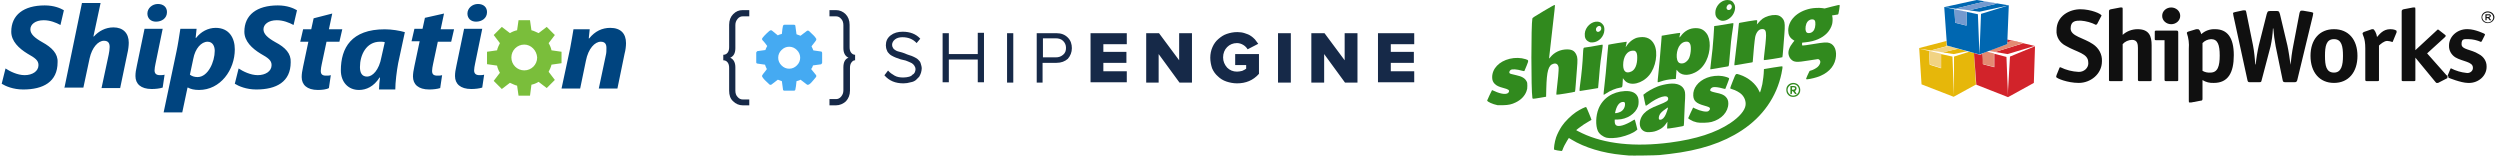
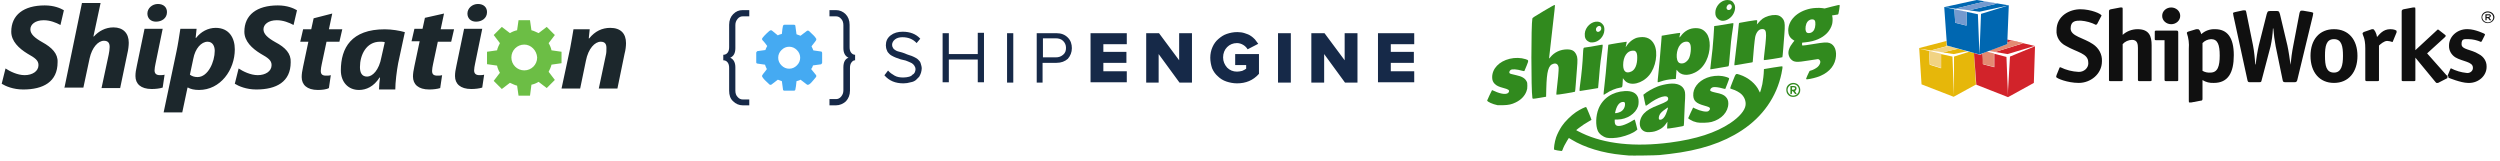
<svg xmlns="http://www.w3.org/2000/svg" width="100%" height="100%" viewBox="0 0 2825 181" version="1.1" xml:space="preserve" style="fill-rule:evenodd;clip-rule:evenodd;stroke-linejoin:round;stroke-miterlimit:2;">
  <g id="ShipStation" transform="matrix(4.26466,0,0,4.26466,-104.692,-126.482)">
    <g transform="matrix(1.26567,0,0,1.26567,25,2.8684)">
-       <path d="M13.1,39.7L16.8,21.8L20.7,21.8L19.2,28.8L19.3,28.8C20.3,27.7 21.7,26.9 23.4,26.9C25.4,26.9 26.6,28.1 26.6,30.1C26.6,30.7 26.5,31.6 26.3,32.4L24.8,39.6L20.9,39.6L22.4,32.6C22.5,32.1 22.6,31.5 22.6,31C22.6,30.2 22.3,29.7 21.4,29.7C20.2,29.7 18.9,31.1 18.4,33.4L17.1,39.5L13.1,39.5L13.1,39.7ZM33.9,44.7L36.6,31.9C36.9,30.5 37.2,28.5 37.4,27.2L40.8,27.2L40.6,29.1L40.7,29.1C41.7,27.8 43.2,27 44.8,27C47.6,27 48.8,29.1 48.8,31.5C48.8,35.8 45.8,40 41.3,40C40.3,40 39.5,39.8 39,39.5L38.9,39.5L37.8,44.7L33.9,44.7ZM39.4,36.8C39.8,37.1 40.3,37.3 41,37.3C43.2,37.3 44.6,34.1 44.6,31.8C44.6,30.9 44.2,29.9 43.1,29.9C41.8,29.9 40.5,31.3 40.1,33.5L39.4,36.8ZM69.2,24L68.5,27.3L71.3,27.3L70.7,29.9L68,29.9L67,34.6C66.9,35.1 66.8,35.6 66.8,36C66.8,36.7 67.1,37 67.9,37C68.2,37 68.6,37 68.9,36.9L68.5,39.6C68,39.9 67,40 66.2,40C63.9,40 62.8,38.9 62.8,37.3C62.8,36.7 62.9,36 63.1,35.1L64.2,29.9L62.5,29.9L63.1,27.3L64.8,27.3L65.3,25L69.2,24ZM79,39.7C79,39 79.1,38.2 79.2,37.4L79.1,37.4C77.9,39.3 76.3,40 74.8,40C72.5,40 71,38.3 71,35.9C71,31.2 73.2,27.3 80.2,27.3C81.7,27.3 83.4,27.6 84.4,27.9L83,34.4C82.7,36 82.4,38.4 82.4,39.9L79,39.9L79,39.7ZM80.2,30C79.9,29.9 79.6,29.9 79.2,29.9C76.3,29.9 75,32.7 75,35.2C75,36.4 75.4,37.2 76.5,37.2C77.6,37.2 79,35.9 79.5,33.1L80.2,30ZM92.6,24L91.9,27.3L94.7,27.3L94.1,29.9L91.3,29.9L90.3,34.6C90.2,35.1 90.1,35.6 90.1,36C90.1,36.7 90.4,37 91.2,37C91.5,37 91.9,37 92.2,36.9L91.8,39.6C91.2,39.8 90.3,39.9 89.5,39.9C87.2,39.9 86.1,38.8 86.1,37.2C86.1,36.6 86.2,35.9 86.4,35L87.5,29.8L85.8,29.8L86.4,27.2L88.1,27.2L88.6,24.9L92.6,24ZM117.2,39.7L119,31.3C119.3,29.8 119.5,28.4 119.7,27.3L123.1,27.3L122.9,29.2L123,29.2C124.2,27.7 125.7,27 127.4,27C129.6,27 130.7,28.2 130.7,30.2C130.7,30.8 130.6,31.7 130.4,32.4L128.9,39.7L125,39.7L126.5,32.6C126.6,32.2 126.6,31.7 126.6,31.2C126.6,30.4 126.3,29.9 125.4,29.9C124.2,29.9 122.8,31.3 122.3,33.9L121.1,39.7L117.2,39.7ZM32.3,25.7C33.5,25.7 34.6,25 34.6,23.7C34.6,22.7 33.9,22 32.7,22C31.5,22 30.5,22.9 30.5,24C30.5,25 31.2,25.7 32.3,25.7ZM33.7,27.2L29.9,27.2L28.3,34.9C28.1,35.8 28,36.4 28,37.1C28,38.7 29.1,39.8 31.4,39.8C32.2,39.8 33.1,39.7 33.7,39.5L34.1,36.8C33.8,36.9 33.4,36.9 33.1,36.9C32.3,36.9 32,36.5 32,35.9C32,35.5 32.1,35 32.2,34.5L33.7,27.2ZM99.3,25.7C100.5,25.7 101.6,25 101.6,23.7C101.6,22.7 100.9,22 99.7,22C98.5,22 97.5,22.9 97.5,24C97.5,25 98.2,25.7 99.3,25.7ZM100.6,27.2L96.8,27.2L95.2,34.9C95,35.8 94.9,36.4 94.9,37.1C94.9,38.7 96,39.8 98.3,39.8C99.1,39.8 100,39.7 100.6,39.5L101,36.8C100.7,36.9 100.3,36.9 100,36.9C99.2,36.9 98.9,36.5 98.9,35.9C98.9,35.5 99,35 99.1,34.5L100.6,27.2ZM8.5,30C6.9,29.1 6,28.3 6,27.3C6,26.3 7,25.4 8.8,25.4C10.1,25.4 11.4,25.9 12.3,26.4L13,23.4L13,23.3C12.3,22.9 11,22.3 9,22.3C4.6,22.3 2,24.3 2,27.8C2,29.8 3.6,31.3 5.4,32.4C7,33.3 7.7,33.8 7.7,34.8C7.7,36.1 6.4,36.9 4.8,36.9C3.3,36.9 1.7,36.1 0.8,35.5L0,38.7C0.8,39.2 2.4,39.9 4.5,39.9C8.7,39.9 11.7,38.3 11.7,34.2C11.8,32.4 10.5,31.1 8.5,30ZM57.3,30C55.7,29.1 54.8,28.3 54.8,27.3C54.8,26.3 55.8,25.4 57.6,25.4C58.9,25.4 60.2,25.9 61.1,26.4L61.8,23.4L61.8,23.3C61.1,22.9 59.8,22.3 57.8,22.3C53.4,22.3 50.8,24.3 50.8,27.8C50.8,29.8 52.4,31.3 54.2,32.4C55.8,33.3 56.5,33.8 56.5,34.8C56.5,36.1 55.2,36.9 53.6,36.9C52.1,36.9 50.5,36.1 49.6,35.5L48.8,38.7C49.6,39.2 51.2,39.9 53.3,39.9C57.5,39.9 60.5,38.3 60.5,34.2C60.6,32.4 59.4,31.1 57.3,30Z" style="fill:rgb(0,68,127);fill-rule:nonzero;" />
+       <path d="M13.1,39.7L16.8,21.8L20.7,21.8L19.2,28.8L19.3,28.8C20.3,27.7 21.7,26.9 23.4,26.9C25.4,26.9 26.6,28.1 26.6,30.1C26.6,30.7 26.5,31.6 26.3,32.4L24.8,39.6L20.9,39.6L22.4,32.6C22.5,32.1 22.6,31.5 22.6,31C22.6,30.2 22.3,29.7 21.4,29.7C20.2,29.7 18.9,31.1 18.4,33.4L17.1,39.5L13.1,39.5L13.1,39.7ZM33.9,44.7L36.6,31.9C36.9,30.5 37.2,28.5 37.4,27.2L40.8,27.2L40.6,29.1L40.7,29.1C41.7,27.8 43.2,27 44.8,27C47.6,27 48.8,29.1 48.8,31.5C48.8,35.8 45.8,40 41.3,40C40.3,40 39.5,39.8 39,39.5L38.9,39.5L37.8,44.7L33.9,44.7ZM39.4,36.8C39.8,37.1 40.3,37.3 41,37.3C43.2,37.3 44.6,34.1 44.6,31.8C44.6,30.9 44.2,29.9 43.1,29.9C41.8,29.9 40.5,31.3 40.1,33.5L39.4,36.8ZM69.2,24L68.5,27.3L71.3,27.3L70.7,29.9L68,29.9L67,34.6C66.9,35.1 66.8,35.6 66.8,36C66.8,36.7 67.1,37 67.9,37C68.2,37 68.6,37 68.9,36.9L68.5,39.6C68,39.9 67,40 66.2,40C63.9,40 62.8,38.9 62.8,37.3C62.8,36.7 62.9,36 63.1,35.1L64.2,29.9L62.5,29.9L63.1,27.3L64.8,27.3L65.3,25L69.2,24ZM79,39.7C79,39 79.1,38.2 79.2,37.4L79.1,37.4C77.9,39.3 76.3,40 74.8,40C72.5,40 71,38.3 71,35.9C71,31.2 73.2,27.3 80.2,27.3C81.7,27.3 83.4,27.6 84.4,27.9L83,34.4C82.7,36 82.4,38.4 82.4,39.9L79,39.9L79,39.7ZM80.2,30C79.9,29.9 79.6,29.9 79.2,29.9C76.3,29.9 75,32.7 75,35.2C75,36.4 75.4,37.2 76.5,37.2C77.6,37.2 79,35.9 79.5,33.1L80.2,30ZM92.6,24L91.9,27.3L94.7,27.3L94.1,29.9L91.3,29.9L90.3,34.6C90.2,35.1 90.1,35.6 90.1,36C90.1,36.7 90.4,37 91.2,37C91.5,37 91.9,37 92.2,36.9L91.8,39.6C91.2,39.8 90.3,39.9 89.5,39.9C87.2,39.9 86.1,38.8 86.1,37.2C86.1,36.6 86.2,35.9 86.4,35L87.5,29.8L85.8,29.8L86.4,27.2L88.1,27.2L88.6,24.9L92.6,24ZM117.2,39.7L119,31.3C119.3,29.8 119.5,28.4 119.7,27.3L123.1,27.3L122.9,29.2L123,29.2C124.2,27.7 125.7,27 127.4,27C129.6,27 130.7,28.2 130.7,30.2C130.7,30.8 130.6,31.7 130.4,32.4L128.9,39.7L125,39.7L126.5,32.6C126.6,32.2 126.6,31.7 126.6,31.2C126.6,30.4 126.3,29.9 125.4,29.9C124.2,29.9 122.8,31.3 122.3,33.9L121.1,39.7L117.2,39.7ZM32.3,25.7C33.5,25.7 34.6,25 34.6,23.7C34.6,22.7 33.9,22 32.7,22C31.5,22 30.5,22.9 30.5,24C30.5,25 31.2,25.7 32.3,25.7ZM33.7,27.2L29.9,27.2L28.3,34.9C28.1,35.8 28,36.4 28,37.1C28,38.7 29.1,39.8 31.4,39.8C32.2,39.8 33.1,39.7 33.7,39.5L34.1,36.8C33.8,36.9 33.4,36.9 33.1,36.9C32.3,36.9 32,36.5 32,35.9C32,35.5 32.1,35 32.2,34.5L33.7,27.2ZM99.3,25.7C100.5,25.7 101.6,25 101.6,23.7C101.6,22.7 100.9,22 99.7,22C98.5,22 97.5,22.9 97.5,24C97.5,25 98.2,25.7 99.3,25.7ZM100.6,27.2L96.8,27.2L95.2,34.9C95,35.8 94.9,36.4 94.9,37.1C94.9,38.7 96,39.8 98.3,39.8C99.1,39.8 100,39.7 100.6,39.5L101,36.8C100.7,36.9 100.3,36.9 100,36.9C99.2,36.9 98.9,36.5 98.9,35.9C98.9,35.5 99,35 99.1,34.5L100.6,27.2ZM8.5,30C6.9,29.1 6,28.3 6,27.3C6,26.3 7,25.4 8.8,25.4C10.1,25.4 11.4,25.9 12.3,26.4L13,23.4L13,23.3C12.3,22.9 11,22.3 9,22.3C4.6,22.3 2,24.3 2,27.8C2,29.8 3.6,31.3 5.4,32.4C7,33.3 7.7,33.8 7.7,34.8C7.7,36.1 6.4,36.9 4.8,36.9C3.3,36.9 1.7,36.1 0.8,35.5L0,38.7C0.8,39.2 2.4,39.9 4.5,39.9C8.7,39.9 11.7,38.3 11.7,34.2C11.8,32.4 10.5,31.1 8.5,30ZM57.3,30C55.7,29.1 54.8,28.3 54.8,27.3C54.8,26.3 55.8,25.4 57.6,25.4C58.9,25.4 60.2,25.9 61.1,26.4L61.8,23.4L61.8,23.3C61.1,22.9 59.8,22.3 57.8,22.3C53.4,22.3 50.8,24.3 50.8,27.8C50.8,29.8 52.4,31.3 54.2,32.4C55.8,33.3 56.5,33.8 56.5,34.8C56.5,36.1 55.2,36.9 53.6,36.9C52.1,36.9 50.5,36.1 49.6,35.5L48.8,38.7C49.6,39.2 51.2,39.9 53.3,39.9C57.5,39.9 60.5,38.3 60.5,34.2C60.6,32.4 59.4,31.1 57.3,30Z" style="fill:rgb(28,39,44);fill-rule:nonzero;" />
    </g>
    <g transform="matrix(1.26567,0,0,1.26567,25,2.8684)">
-       <path d="M110.6,41.2L108.2,41.2L107.9,39.1C107.4,39 106.9,38.7 106.4,38.5L104.7,39.8L103,38.1L104.3,36.4C104,35.9 103.8,35.4 103.7,34.9L101.6,34.6L101.6,32L103.7,31.7C103.8,31.2 104.1,30.6 104.3,30.2L103,28.5L104.7,26.8L106.4,28.1C106.9,27.8 107.4,27.6 107.9,27.5L108.2,25.4L110.6,25.4L110.9,27.5C111.4,27.6 111.9,27.9 112.4,28.1L114.1,26.8L115.8,28.5L114.5,30.2C114.8,30.7 115,31.2 115.1,31.7L117.2,32L117.2,34.4L115.1,34.7C115,35.2 114.7,35.8 114.5,36.2L115.8,37.9L114.1,39.6L112.4,38.3C111.9,38.6 111.4,38.8 110.9,38.9L110.6,41.2ZM109.4,30.5C107.9,30.5 106.7,31.7 106.7,33.2C106.7,34.7 107.9,35.9 109.4,35.9C110.9,35.9 112.1,34.7 112.1,33.2C112,31.7 110.8,30.5 109.4,30.5Z" style="fill:rgb(122,190,59);fill-rule:nonzero;" />
+       <path d="M110.6,41.2L108.2,41.2L107.9,39.1C107.4,39 106.9,38.7 106.4,38.5L104.7,39.8L103,38.1L104.3,36.4C104,35.9 103.8,35.4 103.7,34.9L101.6,34.6L101.6,32L103.7,31.7C103.8,31.2 104.1,30.6 104.3,30.2L103,28.5L104.7,26.8L106.4,28.1C106.9,27.8 107.4,27.6 107.9,27.5L108.2,25.4L110.6,25.4L110.9,27.5C111.4,27.6 111.9,27.9 112.4,28.1L114.1,26.8L115.8,28.5L114.5,30.2C114.8,30.7 115,31.2 115.1,31.7L117.2,32L117.2,34.4L115.1,34.7C115,35.2 114.7,35.8 114.5,36.2L115.8,37.9L114.1,39.6L112.4,38.3C111.9,38.6 111.4,38.8 110.9,38.9L110.6,41.2ZM109.4,30.5C107.9,30.5 106.7,31.7 106.7,33.2C106.7,34.7 107.9,35.9 109.4,35.9C110.9,35.9 112.1,34.7 112.1,33.2C112,31.7 110.8,30.5 109.4,30.5Z" style="fill:rgb(108,190,69);fill-rule:nonzero;" />
    </g>
  </g>
  <g id="ShipEngine" transform="matrix(4.13762,0,0,4.13762,949.711,98.3236)">
    <path id="Shape" d="M-11,-8C-11,-8.8 -11.3,-9.5 -11.9,-10.1C-12.5,-10.7 -13.2,-11 -14,-11C-14.8,-11 -15.5,-10.7 -16.1,-10.1C-16.7,-9.5 -17,-8.8 -17,-8C-17,-7.2 -16.7,-6.5 -16.1,-5.9C-15.5,-5.3 -14.8,-5 -14,-5C-13.2,-5 -12.5,-5.3 -11.9,-5.9C-11.3,-6.5 -11,-7.2 -11,-8ZM-5,-9.3L-5,-6.7C-5,-6.6 -5,-6.5 -5.1,-6.4C-5.2,-6.3 -5.2,-6.3 -5.3,-6.2L-7.5,-5.9C-7.6,-5.5 -7.8,-5.1 -8,-4.9C-7.7,-4.5 -7.3,-4 -6.7,-3.3C-6.6,-3.2 -6.6,-3.1 -6.6,-3C-6.6,-2.9 -6.6,-2.8 -6.7,-2.7C-6.9,-2.4 -7.3,-2 -7.8,-1.4C-8.3,-0.8 -8.7,-0.6 -8.9,-0.6C-9,-0.6 -9.1,-0.6 -9.2,-0.7L-10.9,-2C-11.2,-1.8 -11.6,-1.7 -12,-1.6C-12.1,-0.5 -12.2,0.2 -12.3,0.6C-12.3,0.9 -12.5,1 -12.7,1L-15.3,1C-15.4,1 -15.5,1 -15.6,0.9C-15.7,0.8 -15.7,0.7 -15.7,0.6L-16,-1.6C-16.4,-1.7 -16.7,-1.9 -17.1,-2L-18.8,-0.7C-18.9,-0.6 -19,-0.6 -19.1,-0.6C-19.2,-0.6 -19.3,-0.6 -19.4,-0.7C-20.4,-1.6 -21,-2.2 -21.3,-2.7C-21.4,-2.8 -21.4,-2.9 -21.4,-3C-21.4,-3.1 -21.4,-3.2 -21.3,-3.3C-21.2,-3.5 -21,-3.7 -20.7,-4.1C-20.4,-4.5 -20.2,-4.7 -20.1,-4.9C-20.3,-5.3 -20.5,-5.7 -20.6,-6.1L-22.7,-6.4C-22.8,-6.4 -22.9,-6.5 -22.9,-6.5C-22.9,-6.5 -23,-6.6 -23,-6.7L-23,-9.3C-23,-9.4 -23,-9.5 -22.9,-9.6C-22.8,-9.7 -22.8,-9.7 -22.7,-9.8L-20.5,-10.1C-20.4,-10.5 -20.2,-10.8 -20,-11.2C-20.3,-11.6 -20.7,-12.2 -21.3,-12.8C-21.4,-12.9 -21.4,-13 -21.4,-13.1C-21.4,-13.2 -21.4,-13.3 -21.3,-13.4C-21.1,-13.7 -20.7,-14.1 -20.1,-14.7C-19.5,-15.3 -19.2,-15.5 -19,-15.5C-18.9,-15.5 -18.8,-15.5 -18.7,-15.4L-17.1,-14.1C-16.8,-14.3 -16.4,-14.4 -16,-14.5C-15.9,-15.6 -15.8,-16.3 -15.7,-16.7C-15.6,-16.9 -15.5,-17 -15.3,-17L-12.7,-17C-12.6,-17 -12.5,-17 -12.4,-16.9C-12.3,-16.8 -12.3,-16.7 -12.3,-16.6L-12,-14.4C-11.6,-14.3 -11.3,-14.1 -10.9,-14L-9.2,-15.3C-9.1,-15.4 -9,-15.4 -8.9,-15.4C-8.8,-15.4 -8.7,-15.4 -8.6,-15.3C-7.6,-14.4 -6.9,-13.7 -6.7,-13.3C-6.6,-13.2 -6.6,-13.2 -6.6,-13C-6.6,-12.9 -6.6,-12.8 -6.7,-12.7C-6.8,-12.5 -7,-12.3 -7.3,-11.9C-7.6,-11.5 -7.8,-11.3 -7.9,-11.1C-7.7,-10.7 -7.5,-10.3 -7.4,-10L-5.3,-9.7C-5.2,-9.7 -5.1,-9.6 -5.1,-9.6C-5.1,-9.6 -5,-9.4 -5,-9.3Z" style="fill:rgb(69,170,242);fill-rule:nonzero;" />
    <path id="Path-logo2" d="M-32,-7.3L-32,-8.8C-31.5,-8.8 -31.1,-9 -30.8,-9.4C-30.5,-9.8 -30.4,-10.3 -30.4,-10.9L-30.4,-17C-30.4,-18.2 -30,-19.2 -29.3,-19.9C-28.5,-20.7 -27.7,-21 -26.7,-21L-24.9,-21L-24.9,-19.3L-26.7,-19.3C-27.2,-19.3 -27.7,-19.1 -28.1,-18.6C-28.5,-18.1 -28.7,-17.6 -28.7,-16.9L-28.7,-10.6C-28.7,-9.2 -29.2,-8.4 -30.1,-8C-29.2,-7.6 -28.7,-6.7 -28.7,-5.4L-28.7,1C-28.7,1.7 -28.5,2.3 -28.1,2.7C-27.7,3.2 -27.2,3.4 -26.7,3.4L-24.9,3.4L-24.9,5L-26.7,5C-27.7,5 -28.6,4.6 -29.3,3.9C-30.1,3.2 -30.4,2.2 -30.4,1L-30.4,-5.2C-30.4,-5.8 -30.5,-6.3 -30.8,-6.7C-31.1,-7.1 -31.5,-7.3 -32,-7.3Z" style="fill:rgb(22,41,72);fill-rule:nonzero;" />
    <path id="Path-logo3" d="M-3,3.3L-1.2,3.3C-0.7,3.3 -0.2,3.1 0.2,2.6C0.6,2.1 0.8,1.6 0.8,0.9L0.8,-5.4C0.8,-6.8 1.3,-7.7 2.2,-8C1.3,-8.4 0.8,-9.3 0.8,-10.6L0.8,-16.9C0.8,-17.6 0.6,-18.2 0.2,-18.6C-0.2,-19.1 -0.7,-19.3 -1.2,-19.3L-3,-19.3L-3,-21L-1.2,-21C-0.2,-21 0.7,-20.6 1.4,-19.9C2.1,-19.2 2.5,-18.2 2.5,-17L2.5,-10.9C2.5,-10.3 2.6,-9.8 2.9,-9.4C3.2,-9 3.6,-8.8 4,-8.8L4,-7.3C3.6,-7.3 3.3,-7.1 3,-6.7C2.7,-6.3 2.6,-5.8 2.6,-5.2L2.6,1C2.6,2.2 2.2,3.1 1.5,3.9C0.7,4.6 -0.2,5 -1.2,5L-3,5L-3,3.3Z" style="fill:rgb(22,41,72);fill-rule:nonzero;" />
    <path id="SHIPENGINE" d="M12,-3.2L13,-4.5C13.5,-3.9 14.1,-3.5 14.8,-3.1C15.5,-2.7 16.3,-2.6 17.2,-2.6C17.8,-2.6 18.3,-2.7 18.7,-2.8C19.1,-2.9 19.5,-3.1 19.7,-3.4C20,-3.5 20.2,-3.8 20.3,-4C20.4,-4.3 20.5,-4.5 20.5,-4.8C20.5,-5.2 20.4,-5.5 20.2,-5.8C20,-6.1 19.8,-6.3 19.5,-6.5C19.2,-6.7 18.8,-6.8 18.4,-7C18,-7.2 17.6,-7.3 17.1,-7.4C16.6,-7.5 16.2,-7.6 15.8,-7.8C15.4,-7.9 14.9,-8.1 14.5,-8.3C14.1,-8.5 13.7,-8.7 13.4,-9C13.1,-9.3 12.8,-9.6 12.7,-10C12.5,-10.4 12.4,-10.9 12.4,-11.4C12.4,-12.5 12.8,-13.4 13.7,-14.1C14.6,-14.8 15.7,-15.1 17,-15.1C19,-15.1 20.6,-14.5 21.8,-13.2L20.8,-12C19.8,-13.1 18.5,-13.6 16.9,-13.6C16.1,-13.6 15.4,-13.4 14.9,-13C14.4,-12.6 14.1,-12.1 14.1,-11.5C14.1,-11.2 14.2,-10.9 14.4,-10.6C14.6,-10.3 14.8,-10.2 15.1,-10C15.4,-9.8 15.8,-9.7 16.2,-9.6C16.6,-9.5 17,-9.4 17.5,-9.2C18,-9 18.4,-8.8 18.8,-8.7C19.2,-8.6 19.7,-8.4 20.1,-8.2C20.5,-8 20.9,-7.8 21.2,-7.5C21.5,-7.2 21.8,-6.9 21.9,-6.5C22,-6.1 22.2,-5.6 22.2,-5.1C22.2,-4.7 22.1,-4.3 22,-3.9C21.9,-3.5 21.7,-3.2 21.5,-2.8C21.2,-2.5 20.9,-2.2 20.6,-1.9C20.2,-1.6 19.8,-1.4 19.2,-1.3C18.5,-1.1 17.9,-1 17.2,-1C15,-1 13.3,-1.7 12,-3.2ZM27.9,-1.2L27.9,-14.7L29.6,-14.7L29.6,-9L37.5,-9L37.5,-14.8L39.2,-14.8L39.2,-1.3L37.5,-1.3L37.5,-7.5L29.6,-7.5L29.6,-1.3L27.9,-1.3L27.9,-1.2ZM45.5,-1.2L45.5,-14.7L47.2,-14.7L47.2,-1.2L45.5,-1.2ZM53.6,-1.2L53.6,-14.7L59,-14.7C60.3,-14.7 61.3,-14.3 62.1,-13.5C62.9,-12.7 63.2,-11.7 63.2,-10.6C63.2,-9.5 62.8,-8.5 62.1,-7.7C61.3,-7 60.3,-6.6 59,-6.6L55.2,-6.6L55.2,-1.2L53.6,-1.2ZM55.3,-8.1L58.8,-8.1C59.6,-8.1 60.2,-8.3 60.8,-8.8C61.4,-9.3 61.6,-9.9 61.6,-10.7C61.6,-11.5 61.3,-12.1 60.8,-12.6C60.3,-13.1 59.6,-13.3 58.8,-13.3L55.3,-13.3L55.3,-8.1ZM68.3,-1.2L68.3,-14.7L78.2,-14.7L78.2,-11.7L71.8,-11.7L71.8,-9.6L78.1,-9.6L78.1,-6.6L71.8,-6.6L71.8,-4.3L78.2,-4.3L78.2,-1.3L68.3,-1.3L68.3,-1.2ZM83.5,-1.2L83.5,-14.7L87,-14.7L92.5,-7.3L92.5,-14.7L96,-14.7L96,-1.2L92.6,-1.2L86.9,-9L86.9,-1.2L83.5,-1.2ZM101,-8C101,-9 101.2,-10 101.6,-10.9C102,-11.8 102.5,-12.5 103.2,-13.1C103.9,-13.7 104.6,-14.2 105.5,-14.5C106.4,-14.8 107.3,-15 108.4,-15C109.1,-15 109.8,-14.9 110.4,-14.7C111,-14.5 111.6,-14.3 112,-14C112.5,-13.7 112.9,-13.3 113.2,-13C113.5,-12.6 113.8,-12.2 114.1,-11.8L111.2,-10.3C110.9,-10.8 110.5,-11.2 110,-11.5C109.5,-11.8 108.9,-12 108.3,-12C107.2,-12 106.3,-11.6 105.6,-10.9C104.9,-10.2 104.5,-9.2 104.5,-8.1C104.5,-7 104.9,-6.1 105.6,-5.3C106.3,-4.6 107.2,-4.2 108.3,-4.2C108.8,-4.2 109.2,-4.3 109.7,-4.4C110.2,-4.6 110.5,-4.8 110.8,-5L110.8,-6L107.8,-6L107.8,-9L114.3,-9L114.3,-3.6C112.7,-1.8 110.7,-1 108.3,-1C107.3,-1 106.3,-1.2 105.4,-1.5C104.5,-1.8 103.7,-2.3 103.1,-2.9C102.4,-3.5 101.9,-4.2 101.5,-5.1C101.2,-6 101,-7 101,-8ZM119.5,-1.2L119.5,-14.7L123,-14.7L123,-1.2L119.5,-1.2ZM128.6,-1.2L128.6,-14.7L132.2,-14.7L137.7,-7.3L137.7,-14.7L141.2,-14.7L141.2,-1.2L137.8,-1.2L132.1,-9L132.1,-1.2L128.6,-1.2ZM146.8,-1.2L146.8,-14.7L156.7,-14.7L156.7,-11.7L150.3,-11.7L150.3,-9.6L156.6,-9.6L156.6,-6.6L150.3,-6.6L150.3,-4.3L156.7,-4.3L156.7,-1.3L146.8,-1.3L146.8,-1.2Z" style="fill:rgb(22,41,72);fill-rule:nonzero;" />
  </g>
  <g id="ShippingEasy" transform="matrix(3.24994,0,0,3.24994,1557,-385.366)">
    <g transform="matrix(0.108701,0,0,0.108701,19.1948,101.184)">
      <path d="M625.5,657.4C623.3,657.2 613.9,656.3 604.5,655.4C543.1,649.7 484.9,632.1 442.9,606.5L434.3,601.3L428.6,610.3C422.9,619.1 416.5,631.9 414.1,639.3C413.2,641.9 412.3,643 410.9,643C407.1,643 388.5,639.7 387.6,638.9C385.2,636.8 388.7,613.4 393.5,599.4C397.2,588.7 404.5,574.4 412.1,563C421.2,549.2 442,528.7 457,518.7C470.9,509.5 487.6,501.3 489.8,502.6C491,503.4 507.4,543.1 506.7,543.5C506.6,543.6 503.4,545.4 499.5,547.5C489,553.2 474.5,562.9 465.6,569.9L457.8,576.2L461.1,578.3C463,579.4 469.9,582.9 476.5,586C548.9,620.5 645.1,630.7 758,616C841.3,605.1 904.5,584.7 951,553.5C979.6,534.4 997.4,513.4 999.5,496.6C1001.1,484.2 996.4,471.4 987,462C980.6,455.6 967.4,448.3 956.9,445.4C953.6,444.5 950.6,443.1 950.3,442.4C950.1,441.7 953.9,431.1 958.9,418.8C969.2,393.2 967.5,394.8 980.7,398.9C1008.5,407.8 1032.9,428.3 1043.1,451.5C1044.2,454 1045.3,456 1045.5,456C1046.2,456 1051.1,439 1053.1,429.4C1055.3,418.7 1058,395.6 1058,386.8C1058,383.6 1058.1,381 1058.3,381C1058.4,380.9 1071.6,378.8 1087.5,376.1C1107.4,372.9 1116.7,371.7 1117.3,372.4C1118.3,373.8 1117.4,380.7 1114.4,395.2C1098.9,469.6 1054.6,533.1 987.3,577.2C926.7,617.1 853.1,641.1 756.8,652.4C745.1,653.8 730.3,655.4 724,656C713,657.1 633.8,658.2 625.5,657.4Z" style="fill:rgb(49,138,30);fill-rule:nonzero;" />
    </g>
    <g transform="matrix(0.108701,0,0,0.108701,19.1948,101.184)">
      <path d="M555.3,600.6C543,597.5 531.3,588.4 527,578.7C519.3,561.3 520.2,530.6 529.1,508.2C542.4,474.6 573.8,453.4 613.5,451.3C636.1,450.2 650.5,457.3 655.7,472.4C658.1,479.2 658,492.5 655.6,500C647.8,523.7 620.1,541.7 590.8,542.3L581,542.5L581,548.5C581,562 588.5,565.8 606,561C614.6,558.6 628.6,552 637.8,546.1C641.3,543.8 644.5,542.2 645,542.5C645.4,542.8 647.5,550 649.6,558.6L653.5,574.2L649.5,577.6C640,585.5 620.4,593.7 599.4,598.5C585.2,601.8 563.9,602.8 555.3,600.6ZM598.8,517.9C608.1,513.4 614,503.8 614,493.3C614,487.8 612.5,486 607.9,486C597.3,486 588.9,495.5 584,513.1C582.9,517.2 582,520.9 582,521.4C582,523.1 592.6,520.9 598.8,517.9Z" style="fill:rgb(49,138,30);fill-rule:nonzero;" />
    </g>
    <g transform="matrix(0.108701,0,0,0.108701,19.1948,101.184)">
      <path d="M678.2,581.2C668.6,577.7 662.5,569.7 661.4,559.3C660.1,546.7 665.2,532.9 674.7,522.8C684.7,512.3 696.2,505.7 721.9,495.6C747.1,485.6 752,482.4 752,475.9C752,460 719.9,469.2 686.9,494.6C683.9,496.9 680.9,498.5 680.3,498.2C679.8,497.8 677.8,489.8 676,480.3L672.6,463.1L675.1,461.1C683.9,453.5 703.3,442.5 718.1,436.7C727.7,432.9 742.9,429.3 755.1,427.9C781.3,425 798.7,432.9 804.6,450.2C806.7,456.4 806.9,466.4 805.2,491C804.5,500.1 803.7,519.2 803.4,533.5C803,547.8 802.4,560.4 802,561.5C801.3,563.3 798.2,564 775.4,567.8C761.3,570.1 749.3,571.7 748.9,571.3C748.5,570.8 748.6,565.8 749.1,560C749.5,554.3 749.8,549.5 749.6,549.3C749.5,549.2 747.5,551.9 745.2,555.5C739.6,564 732.3,570.3 722.5,575C712,580.1 704.6,582 693,582.6C685.3,583 682.5,582.7 678.2,581.2ZM731.9,541.6C738.3,538.3 743.9,529.4 748.3,515.5C752.8,501.4 753.2,502.1 744.5,508.1C733.2,515.9 727.5,521.4 724.6,527.2C722.1,532.2 721.3,538 722.6,541.4C723.4,543.4 728.2,543.5 731.9,541.6Z" style="fill:rgb(49,138,30);fill-rule:nonzero;" />
    </g>
    <g transform="matrix(0.108701,0,0,0.108701,19.1948,101.184)">
      <path d="M844,551.5C840.4,550.7 835,549.1 832,547.9C825.5,545.2 816,539.4 816,538C816,537.5 819.6,529.6 823.9,520.5L831.8,504L838.9,507.5C854.3,515.1 873.9,519.1 879.9,515.8C883.8,513.7 886.4,509.5 885.6,506.6C884.8,503.3 882.1,502 866.6,497.6C841.7,490.6 833.2,482.7 832.2,466C830.8,442 847.7,419.8 876,408.7C890.7,402.9 910.8,400.8 925.7,403.4C935.4,405.1 945.2,408.3 946.8,410.3C947.5,411.1 945.8,416.5 941.4,427.5C937.9,436.3 934.9,443.9 934.8,444.3C934.6,444.8 930.4,444 925.5,442.6C913.9,439.2 901.4,437.7 895.9,438.9C891.1,440 887.4,443.2 886.5,447.2C885.9,449.5 886.3,450.2 889,451.8C890.7,452.9 897,454.8 902.8,456C921.8,459.8 930,463.2 936.2,469.7C941.9,475.6 944.4,482.1 944.4,491C944.2,518 922.7,541.6 890.5,550.1C880,552.9 853.8,553.7 844,551.5Z" style="fill:rgb(49,138,30);fill-rule:nonzero;" />
    </g>
    <g transform="matrix(0.108701,0,0,0.108701,19.1948,101.184)">
      <path d="M206,496.4C190.8,493.4 173,485.4 173,481.4C173,480.5 187.5,449.5 188.6,448.2C188.7,448 192.1,449.4 196.2,451.3C218.9,462.1 238.1,463.4 242.2,454.5C245,448.4 241.6,445.8 224.9,441.4C210.6,437.7 203,434.1 197.2,428.3C191.4,422.4 189,416.3 189,407C189,379.5 211.2,356.2 245.2,348C262.1,343.9 281,344.4 295.7,349.2C306.3,352.7 306.3,352.4 299,370.7C295.5,379.4 292.4,386.9 292,387.3C291.6,387.8 288.2,387.3 284.4,386.2C267.8,381.3 252.7,380.3 248.1,383.8C244.4,386.5 242.7,391.2 244.5,393.7C246,395.9 248.5,396.7 265.9,400.5C284.5,404.5 293.8,410.1 299.2,420.3C301.2,423.9 301.5,426 301.5,434.5C301.5,442.9 301.1,445.7 298.7,452C293.3,466.9 281.2,479.4 264.5,487.5C251.4,493.9 241.6,496.1 223.5,496.5C215.3,496.7 207.4,496.6 206,496.4Z" style="fill:rgb(49,138,30);fill-rule:nonzero;" />
    </g>
    <g transform="matrix(0.108701,0,0,0.108701,19.1948,101.184)">
      <path d="M317.6,472.8C313.4,447 313.4,239.9 317.6,219C318,216.9 324.2,212.9 353.1,195.7C377.7,181.1 388.5,175.1 389.3,175.9C390.4,177 390.3,177.7 378,284.9C374.1,318.2 371,346 371,346.8C371,347.5 372.7,346 374.9,343.3C387.5,327.2 407.2,318 428.5,318C444.1,318 452.2,322.5 458,334.4C462.4,343.2 462.7,350.9 460.1,381.5C459,395.3 457.3,416.9 456.4,429.5C455.5,442.2 454.4,452.9 454,453.3C452.8,454.6 395.6,463.9 394.6,462.9C394,462.4 394.3,456.9 395.3,449.1C399.2,417.7 402.3,382.4 401.6,376.8C400.2,365.9 394.5,361.4 385.2,363.9C368.9,368.2 363.5,386.8 362.1,444L361.5,469.4L342.5,472.7C317.9,476.8 318.2,476.8 317.6,472.8Z" style="fill:rgb(49,138,30);fill-rule:nonzero;" />
    </g>
    <g transform="matrix(0.108701,0,0,0.108701,19.1948,101.184)">
      <path d="M1143,468.4C1134.9,464.9 1129.8,457 1129.8,448.1C1129.8,445 1130.3,441.2 1131,439.5C1135.1,428.9 1146.3,423.2 1157.8,425.9C1177.3,430.6 1180.7,457.7 1163.1,467.4C1157.4,470.4 1148.7,470.9 1143,468.4ZM1159.6,464.1C1169,459.8 1172.9,448.5 1168.1,439.2C1162.7,428.7 1149.4,426.3 1140.3,434.3C1124.7,448 1140.6,472.7 1159.6,464.1Z" style="fill:rgb(49,138,30);fill-rule:nonzero;" />
    </g>
    <g transform="matrix(0.108701,0,0,0.108701,19.1948,101.184)">
      <path d="M1143,461L1143,435L1150.3,435C1158.6,435 1161.5,436.4 1162.5,440.9C1163.2,444.2 1161,449.4 1158.5,450.4C1157.1,450.9 1157.4,451.7 1159.9,455.4C1161.6,457.9 1163,460.1 1163,460.4C1163,460.7 1161.8,461 1160.3,461C1158.1,461 1156.8,459.9 1154.2,456C1149.9,449.4 1148,449.4 1148,456C1148,460.7 1147.8,461 1145.5,461L1143,461ZM1156.4,445.4C1159.7,442.1 1157.5,439 1151.8,439C1148,439 1148,439 1148,443C1148,446.9 1148.1,447 1151.4,447C1153.3,447 1155.6,446.3 1156.4,445.4Z" style="fill:rgb(49,138,30);fill-rule:nonzero;" />
    </g>
    <g transform="matrix(0.108701,0,0,0.108701,19.1948,101.184)">
      <path d="M545.4,462.5C545,461.7 546.2,449.6 547.9,435.7C551.1,408.7 553.5,383.9 557.5,334.6C558.9,317.6 560.2,303.4 560.5,303.2C561.2,302.4 618.2,293 619,293.5C619.4,293.8 619.2,296.1 618.5,298.7C617.8,301.4 617,305.2 616.7,307.3L616.1,311.1L620.1,305.1C625.3,297.4 634,289.3 641.8,285.2C649.6,281 652.5,280.2 662.1,279C683.1,276.5 698.7,284.6 707.5,302.3C720.5,328.5 712.7,375 691,400.9C668.7,427.4 632.3,436.1 614.6,419.2C612.5,417.2 610,414.2 609,412.7L607.2,409.8L606.5,421.7C605.5,440.1 606,439.1 597.5,440.5C584.1,442.6 566.7,449.9 553.9,458.6C547.6,462.8 545.8,463.7 545.4,462.5ZM634.8,388.4C646.3,382.8 653,366.7 653,344.8C653,333.6 651.7,328.6 648,324.8C645.5,322.4 644.4,322 639.3,322C620.9,322 608,340.9 608,367.9C608,389.2 617.8,396.6 634.8,388.4Z" style="fill:rgb(49,138,30);fill-rule:nonzero;" />
    </g>
    <g transform="matrix(0.108701,0,0,0.108701,19.1948,101.184)">
      <path d="M468.4,449.6C468.1,448.9 468.8,441.6 469.9,433.4C475.2,395 478.3,361.6 479.6,331.2C480.4,313.5 480.9,312 485.8,312C488.9,312 519.1,307 532.7,304.2C541.5,302.5 542,302.5 542.5,304.1C542.8,305.1 542,313.2 540.6,322.2C539.2,331.2 537.2,345.5 536.1,354C534.1,369.5 533.4,376.5 530.5,412.5C529.6,423 528.7,433.8 528.3,436.6L527.8,441.7L499.6,446.4C484.2,448.9 470.9,451 470.2,451C469.5,451 468.7,450.4 468.4,449.6Z" style="fill:rgb(49,138,30);fill-rule:nonzero;" />
    </g>
    <g transform="matrix(0.108701,0,0,0.108701,19.1948,101.184)">
      <path d="M718.3,422.4C718,421.6 718.9,410.5 720.4,397.7C723,374.5 726.4,336.5 729.6,295.9L731.3,274.3L759.7,269.5C775.3,266.9 788.7,265.1 789.4,265.3C790.6,265.8 790.5,266.8 789.4,271.7C787.2,281.2 787.6,281.7 792.3,275.4C804.7,258.6 820.8,250 840,250C855.8,250 865.6,254.8 874.8,266.9C888.8,285.5 888.3,324.4 873.6,354.5C865,372 853.1,384.4 837.5,392.1C814,403.6 792.8,401.3 781.5,386.1C780.1,384.2 778.9,382.8 778.8,383.1C778.7,383.3 778.2,390 777.6,398L776.5,412.5L766,413.2C752,414.2 740.7,416.4 728.8,420.5C720.6,423.3 718.8,423.6 718.3,422.4ZM802.2,361.8C807.1,360.4 814.2,354.2 817.5,348.6C824.1,337.4 826.8,310.6 822.3,300.8C819.5,294.7 815.6,292.6 808.4,293.3C801.4,294 796.2,296.9 790.7,303C777.2,318 775.1,353.6 787.2,361C790.9,363.3 796.4,363.6 802.2,361.8Z" style="fill:rgb(49,138,30);fill-rule:nonzero;" />
    </g>
    <g transform="matrix(0.108701,0,0,0.108701,19.1948,101.184)">
      <path d="M1193.3,413.4C1192.6,413.1 1194.1,408.7 1197.7,400.7C1200.7,394 1203.6,388 1204.1,387.4C1204.6,386.7 1206.5,385.9 1208.3,385.6C1213.7,384.6 1225.2,378.6 1230.1,374.2C1235.6,369.3 1239.5,361.2 1238.6,356.6C1237.7,352.4 1234.3,349 1230.8,349C1229.3,349 1215.8,351.1 1200.8,353.6C1163.1,359.9 1154.5,359.3 1145.1,349.9C1141.1,345.9 1138.5,340.9 1137.1,334.3C1134.9,323.6 1139.7,310.2 1150.8,296.4L1155.8,290.3L1150.6,286.8C1140.6,280.1 1136,270.9 1136,257.6C1136.1,224.4 1164.3,196.5 1207,187.5C1217.7,185.2 1235.2,184.5 1244.6,185.9L1252.5,187.1L1275.9,181C1291.2,177 1299.7,175.3 1300.3,175.9C1300.9,176.5 1300.5,181.9 1299,191.4C1296.9,204.2 1296.4,205.9 1294.6,206.4C1293.4,206.6 1288.9,207.4 1284.4,208.1L1276.3,209.3L1277.1,212.9C1278.4,218.5 1278.1,229.9 1276.5,236.9C1274.2,246.6 1267.7,258.1 1260.1,266C1244.2,282.3 1221.6,292 1192,295.2L1180.5,296.5L1180.2,300.7C1179.9,304.5 1180.1,305 1182.4,305.6C1183.8,305.9 1198.9,303.8 1216.2,300.9C1250.4,295.2 1259.4,294.6 1267.9,297.5C1284.9,303.1 1292.6,323.5 1287.4,348.8C1281.9,375.7 1260.6,396.4 1228,406.8C1214.2,411.2 1196.1,414.6 1193.3,413.4ZM1209.8,264.1C1218,259.9 1222.1,251.9 1222.8,238.9C1223.4,226.5 1220.7,222 1212.5,222C1204.3,222 1197.2,227.3 1194,235.7C1189.8,247 1190.4,260.2 1195.4,264.2C1198.2,266.5 1205.1,266.5 1209.8,264.1Z" style="fill:rgb(49,138,30);fill-rule:nonzero;" />
    </g>
    <g transform="matrix(0.108701,0,0,0.108701,19.1948,101.184)">
      <path d="M886.6,381.2C886.4,380.8 887.5,370.3 889.1,358C892.9,328.7 895.6,301.8 896.9,280C897.5,270.4 898.3,258.2 898.6,253L899.2,243.4L912.3,241.7C919.6,240.7 933.3,238.4 942.8,236.6C956.5,234 960.3,233.6 960.7,234.6C961,235.3 960,243.3 958.6,252.2C953.9,282.6 952,299.5 948.5,344C946.3,371.9 946.3,371.8 943.1,372.4C941.7,372.7 929.5,374.8 916,377C902.5,379.2 890.5,381.2 889.3,381.5C888.1,381.8 886.9,381.7 886.6,381.2Z" style="fill:rgb(49,138,30);fill-rule:nonzero;" />
    </g>
    <g transform="matrix(0.108701,0,0,0.108701,19.1948,101.184)">
      <path d="M963.7,368.3C963.4,367.9 964.3,359.2 965.6,349C969,323.3 978,242.3 978,237.7C978,234.7 978.5,233.8 980.3,233.1C981.5,232.7 994.3,230.4 1008.8,228C1028.3,224.8 1035.4,224 1036.2,224.8C1037,225.6 1037.1,227.8 1036.3,232.7C1035.4,238.9 1035.4,239.2 1036.8,236.9C1037.7,235.6 1041.8,231.1 1046,226.9C1051.9,220.9 1055.4,218.4 1062,215.2C1076.4,208.4 1093.3,206.1 1104.7,209.5C1111.3,211.5 1118.2,217.6 1121.7,224.8C1125.3,232.2 1125.8,243.4 1123.6,269.9C1122.7,280.7 1121.1,301.4 1120,315.9C1118.9,330.4 1117.7,342.6 1117.3,343C1115.9,344.2 1058.8,353.2 1058,352.3C1057.5,351.9 1058,345.2 1059,337.5C1062,314.7 1065.1,282.8 1065.1,273.7C1065.2,258.5 1062.1,253 1053.4,253C1047.8,253 1044.2,254.4 1040.2,258.3C1035.7,262.6 1032.2,269.8 1030.4,277.9C1028.7,286.1 1024.4,328.8 1023.4,346.3C1022.8,358.2 1022.6,359.1 1020.6,359.5C1019.5,359.8 1007.5,361.8 994,364C980.5,366.2 968.3,368.3 966.8,368.6C965.4,368.9 964,368.8 963.7,368.3Z" style="fill:rgb(49,138,30);fill-rule:nonzero;" />
    </g>
    <g transform="matrix(0.108701,0,0,0.108701,19.1948,101.184)">
      <path d="M498.2,293.5C488.3,288.5 484.5,280.9 485.2,267.8C486.3,246.6 507,227.3 526.6,229.3C532.9,229.9 536.8,231.9 541.4,236.6C546.6,241.9 548.3,247.3 547.9,256.7C546.9,276.9 530,294.6 510.6,295.7C504.4,296.1 502.8,295.8 498.2,293.5ZM534.6,258.6C537.3,255.9 538,254.4 538,251.3C538,242.9 530.6,240.2 524.4,246.4C521.6,249.2 521,250.6 521,253.9C521,262.1 528.5,264.7 534.6,258.6Z" style="fill:rgb(49,138,30);fill-rule:nonzero;" />
    </g>
    <g transform="matrix(0.108701,0,0,0.108701,19.1948,101.184)">
      <path d="M922,226.1C914.5,224.5 907.4,218.7 904.5,211.5C902.1,205.9 902.3,194.9 905,187.9C911.2,171.2 926.1,160 941.8,160C952.9,160.1 959.7,164.5 964.3,174.9C968.9,185.2 964.4,202.3 954.3,213.1C944.9,223.2 932.4,228.2 922,226.1ZM952.3,189.2C959.4,181.8 953.9,170 945.3,174.2C939.2,177.2 936.6,185.7 940.5,190C943.3,193.1 948.9,192.7 952.3,189.2Z" style="fill:rgb(49,138,30);fill-rule:nonzero;" />
    </g>
  </g>
  <g id="ShipWorks" transform="matrix(0.631115,0,0,0.573932,882.685,223.846)">
    <g id="Path_1051" transform="matrix(1,0,0,1,2037.66,-321.548)">
      <path d="M101.593,97.578L102.293,97.578L61.656,122.1L4.2,97.578L0,26.113L49.045,12.1L49.045,21.909L51.145,21.909L20.319,31.017L42.74,34.517L69.364,27.511L86.179,32.411L61.656,38.024L9.809,28.915L0,27.514L17.516,31.714L18.916,59.039L39.235,66.045L39.235,38.024L59.554,42.924L62.354,120.695L62.354,42.928L88.281,33.82L90.381,33.82L98.088,35.92L101.593,97.578Z" style="fill:rgb(230,183,10);fill-rule:nonzero;" />
    </g>
    <g id="Path_1052" transform="matrix(1,0,0,1,2052.68,-313.139)">
      <path d="M2.5,23.309L3.9,49.933L24.22,56.94L24.22,28.914L3.2,23.309M37.532,13.5L5.3,22.608L27.721,26.108L54.345,19.102L36.831,13.5" style="fill:rgb(241,211,131);fill-rule:nonzero;" />
    </g>
    <g id="Path_1053" transform="matrix(1,0,0,1,2121.75,-323.951)">
      <path d="M73.554,17.305L82.662,14.505L101.579,19.405L51.835,36.222L74.256,40.422L122.6,24.312L73.554,11.7L73.554,17.305ZM74.954,112.592L74.954,123.8L72.154,46.029L50.434,39.723L50.434,66.35L30.815,60.745L29.415,39.726L24.515,41.826L14,38.324L18.2,100.681L74.956,125.2L121.2,97.178L123.3,25.012L78.459,45.331L74.954,112.592Z" style="fill:rgb(210,35,42);fill-rule:nonzero;" />
    </g>
    <g id="Path_1054" transform="matrix(1,0,0,1,2134.97,-322.149)">
      <path d="M36.519,37.223L36.519,63.847L16.2,58.242L16.2,37.223L23.206,33.723L36.519,37.223ZM70.149,12L60.34,15.5L60.34,19L26.71,32.319L38.621,34.419L89.067,16.9L70.149,12Z" style="fill:rgb(227,139,114);fill-rule:nonzero;" />
    </g>
    <g id="Path_1055" transform="matrix(1,0,0,1,2076.1,-390.622)">
      <path d="M43.534,20.218L6.4,14.613L64.553,0.6L122.006,11.11L69.458,23.721L51.241,20.921L100.987,7.606L79.267,3.4L27.419,17.415L43.534,20.218ZM72.26,27.925L69.46,107.798L119.2,87.479L122,11.109L72.26,27.925ZM66.655,28.625L69.455,107.797L11.3,90.282L6.4,14.613L66.655,28.625ZM46.337,51.046L46.337,23.721L24.617,18.821L26.017,45.445L46.337,51.046Z" style="fill:rgb(0,103,177);fill-rule:nonzero;" />
    </g>
    <g id="Path_1056" transform="matrix(1,0,0,1,2091.72,-388.219)">
      <path d="M9,16.414L10.4,43.038L30.72,48.644L30.72,21.319L9,16.414M63.65,1L11.8,15.013L35.622,18.513L85.37,5.2L63.65,1" style="fill:rgb(116,154,207);fill-rule:nonzero;" />
    </g>
    <g id="Path_1057" transform="matrix(1,0,0,1,2099.77,-378.701)">
      <path d="M248.971,75.559C232.156,62.947 209.034,60.145 209.034,44.731C209.034,29.317 218.843,29.317 227.251,29.317C236.856,30.129 246.176,32.997 254.576,37.725L256.676,35.625L262.982,22.313L264.382,19.513C264.382,16.013 245.465,6.901 226.547,6.901C207.629,6.901 183.808,19.513 183.808,48.239C182.836,60.911 189.447,73.024 200.63,79.062C220.248,91.674 240.567,93.775 240.567,111.291C240.657,111.995 240.702,112.704 240.702,113.414C240.702,122.638 233.111,130.229 223.887,130.229C223.608,130.229 223.329,130.222 223.051,130.208C211.767,129.594 200.758,126.483 190.821,121.1C189.669,121.1 188.721,122.048 188.721,123.2L183.821,136.512C183.657,137.691 183.423,138.86 183.121,140.012C183.121,142.812 203.44,151.923 223.758,151.923C244.076,151.923 265.096,135.108 265.096,109.184C265.735,95.987 259.667,83.323 248.981,75.553L248.971,75.559ZM328.844,46.132C318.84,46.2 309.26,50.234 302.22,57.342L302.22,7.6C302.22,4.1 302.22,3.4 300.12,3.4L298.02,3.4L281.2,6.9C279.1,7.6 277.7,7.6 277.7,11.1L277.7,145.622C277.7,147.722 277.7,148.422 280.5,148.422L299.42,148.422C302.22,148.422 302.22,147.722 302.22,145.622L302.22,75.558C306.32,70.43 312.473,67.354 319.035,67.15C328.844,67.15 329.545,76.258 329.545,83.265L329.545,145.622C329.545,147.722 330.245,148.422 332.345,148.422L351.262,148.422C354.062,148.422 354.062,147.722 354.062,145.622L354.062,77.66C354.062,60.144 349.862,46.131 328.839,46.131L328.844,46.132ZM398.908,48.932L362.478,48.932C359.678,48.932 359.678,49.632 359.678,52.432L359.678,65.049C359.678,67.149 359.678,67.849 362.478,67.849L377.191,67.849L377.191,145.62C377.191,147.72 377.891,148.42 379.991,148.42L398.908,148.42C401.708,148.42 401.708,147.72 401.708,145.62L401.708,52.437C401.713,50.335 401.013,48.934 398.911,48.934L398.908,48.932ZM389.1,3.392C380.26,3.392 372.985,10.667 372.985,19.507C372.975,19.739 372.97,19.971 372.97,20.202C372.97,29.051 380.251,36.332 389.1,36.332C397.949,36.332 405.23,29.051 405.23,20.202C405.23,19.971 405.225,19.739 405.215,19.507C405.215,10.667 397.94,3.392 389.1,3.392ZM467.572,46.131C458.377,45.748 449.444,49.321 443.05,55.94C440.95,49.634 439.55,46.131 436.744,46.131L433.944,46.131L419.231,51.031C417.831,51.731 417.131,52.431 417.131,53.831C420.266,63.787 421.455,74.254 420.631,84.659L420.631,186.26C420.631,189.76 420.631,190.46 422.031,190.46L424.831,190.46L441.646,186.96C443.746,186.96 445.146,186.26 445.146,183.46L445.146,146.323C451.098,150.415 458.257,152.39 465.465,151.928C490.688,151.928 501.198,132.31 501.198,97.278C501.198,62.246 489.287,46.131 467.567,46.131L467.572,46.131ZM459.164,131.609C454.236,132.02 449.307,130.789 445.151,128.109L445.151,73.456C449.005,68.873 454.587,66.082 460.565,65.749C472.476,65.749 475.979,76.959 475.979,97.978C475.979,118.997 472.479,131.609 459.164,131.609ZM643.435,14.6C643.435,13.2 641.335,13.2 639.935,12.5L625.218,9.7L622.418,9.7C621.018,9.7 620.318,9.7 618.918,13.9L607.7,78.361C605.6,89.571 603.5,106.387 602.8,116.196C601.4,104.986 599.3,88.871 597.195,78.361L583.88,16.7C582.48,12.5 582.48,10.394 578.98,10.394L565.663,10.394C561.463,10.394 561.463,12.494 560.058,16.7L546.045,77.66C543.442,90.152 541.571,102.785 540.44,115.495L539.74,115.495C539.04,105.686 537.64,88.871 535.54,77.66L523.625,13.2C522.925,9 522.225,9 520.825,9L518.025,9L503.312,12.5C501.912,13.2 499.812,13.2 499.812,14.6C499.812,16 500.512,17.4 500.512,19.5L525.735,147.017C526.435,149.817 527.135,150.517 529.935,150.517L546.75,150.517C550.25,150.517 550.25,149.817 550.95,147.017L567.065,79.756C569.366,68.204 570.77,56.492 571.265,44.724L571.965,44.724C572.766,56.465 574.168,68.158 576.165,79.756L588.777,147.017C589.477,149.817 590.177,150.517 593.677,150.517L609.8,150.517C613.3,150.517 613.3,149.817 614.7,147.017L642.734,19.507C642.734,17.407 643.434,16.007 643.434,14.607L643.435,14.6ZM680.569,46.129C654.645,46.129 638.531,66.448 638.531,98.677C638.531,130.906 654.646,151.926 680.569,151.926C706.492,151.926 722.607,130.907 722.607,98.677C722.607,66.447 706.492,46.131 680.569,46.131L680.569,46.129ZM680.569,131.607C666.556,131.607 664.454,117.594 664.454,98.677C664.454,79.76 666.554,65.747 680.569,65.747C694.584,65.747 696.684,80.46 696.684,98.677C696.684,116.894 693.881,131.61 680.569,131.61L680.569,131.607ZM781.461,46.131C768.149,46.131 761.843,56.641 757.639,61.545C756.939,54.539 752.739,46.131 750.633,46.131L748.533,46.131L733.819,51.736L731.719,53.836C731.719,58.736 736.619,62.244 736.619,83.964L736.619,145.62C736.619,147.72 737.319,148.42 739.419,148.42L758.34,148.42C761.14,148.42 761.14,147.72 761.14,145.62L761.14,78.361C763.94,75.561 770.248,69.253 775.853,69.253C778.985,69.438 782.064,70.148 784.961,71.353C785.661,71.353 786.361,69.953 786.361,69.253L792.667,52.438L792.667,50.338C793.367,48.238 787.767,46.138 781.457,46.138L781.461,46.131ZM883.054,138.616L883.054,137.216L882.354,137.216L847.322,93.776L878.85,62.246L880.95,59.446L879.55,57.346L869.741,48.938C868.341,47.538 867.641,46.838 866.241,46.838L864.141,48.938L826.3,87.469L826.3,7.6C826.3,4.1 826.3,3.4 824.9,3.4L822.1,3.4L805.283,6.9C803.183,7.6 801.783,8.3 801.783,11.1L801.783,145.622C801.783,147.722 801.783,148.422 804.583,148.422L823.5,148.422C826.3,148.422 826.3,147.722 826.3,145.622L826.3,102.182L862.033,149.826C862.733,150.526 863.433,151.926 864.133,151.926L866.933,151.926L883.048,142.818C883.432,142.818 883.748,142.502 883.748,142.118C883.748,140.018 883.048,139.318 883.048,138.618L883.054,138.616ZM939.806,95.176C925.793,85.367 908.978,86.768 908.978,75.558C908.978,64.348 913.878,65.749 921.59,65.749C929.38,65.976 937.029,67.888 944.01,71.354L945.41,69.254L950.31,58.744C950.31,58.044 951.01,56.644 951.01,55.944C951.01,55.244 932.793,46.135 920.882,46.135C920.18,46.089 919.476,46.066 918.772,46.066C901.091,46.066 886.542,60.615 886.542,78.296C886.542,78.552 886.545,78.809 886.551,79.065C886.316,87.932 890.527,96.354 897.761,101.486C910.379,109.89 929.3,109.89 929.3,121.8C929.322,122.068 929.333,122.337 929.333,122.606C929.333,127.987 924.905,132.415 919.524,132.415C919.044,132.415 918.565,132.38 918.09,132.31C908.224,131.214 898.685,128.114 890.06,123.2C889.36,123.2 889.36,123.9 888.66,125.3L884.46,136.51L884.46,137.91L885.86,140.01C885.86,140.71 885.86,141.41 885.16,141.41C884.46,141.41 908.281,151.92 920.192,151.92C920.893,151.967 921.596,151.99 922.298,151.99C939.594,151.99 953.827,137.758 953.827,120.461C953.827,120.208 953.824,119.954 953.818,119.7C954.061,109.573 948.653,100.11 939.805,95.178L939.806,95.176Z" style="fill:rgb(16,16,16);fill-rule:nonzero;" />
    </g>
    <g id="Path_1058" transform="matrix(1,0,0,1,2848.53,-371.402)">
      <path d="M135,129.915L135,131.315C135,132.015 135.7,132.715 136.4,134.115L136.4,132.715C136.4,131.614 135.881,130.575 135,129.915ZM207.166,3.8C201.016,3.8 195.956,8.86 195.956,15.01C195.941,15.243 195.934,15.477 195.934,15.711C195.934,21.861 200.994,26.921 207.144,26.921L207.166,26.921C213.7,26.921 219.077,21.544 219.077,15.01C218.708,8.743 213.444,3.789 207.166,3.8ZM207.166,25.52C201.921,25.18 197.697,20.956 197.357,15.711C197.357,10.33 201.785,5.902 207.166,5.902C212.547,5.902 216.975,10.33 216.975,15.711C216.975,21.092 212.547,25.52 207.166,25.52Z" style="fill:rgb(16,16,16);fill-rule:nonzero;" />
    </g>
    <g id="Path_1059" transform="matrix(1,0,0,1,2906.79,-366.596)">
      <path d="M153.108,10.205C153.808,9.505 154.508,8.805 154.508,8.105C154.573,7.339 154.32,6.579 153.808,6.005L152.408,4.605L144.7,4.605L144.7,16.511L146.8,16.511L146.8,12.311L149.6,12.311L152.4,16.511L155.2,16.511L151.7,11.611L153.108,10.205ZM148.908,10.205L146.808,10.205L146.808,6.7L151.708,6.7C152.408,7.4 152.408,7.4 152.408,8.1C152.408,8.8 151.708,8.8 151.708,9.5L148.908,10.205Z" style="fill:rgb(16,16,16);fill-rule:nonzero;" />
    </g>
  </g>
</svg>
